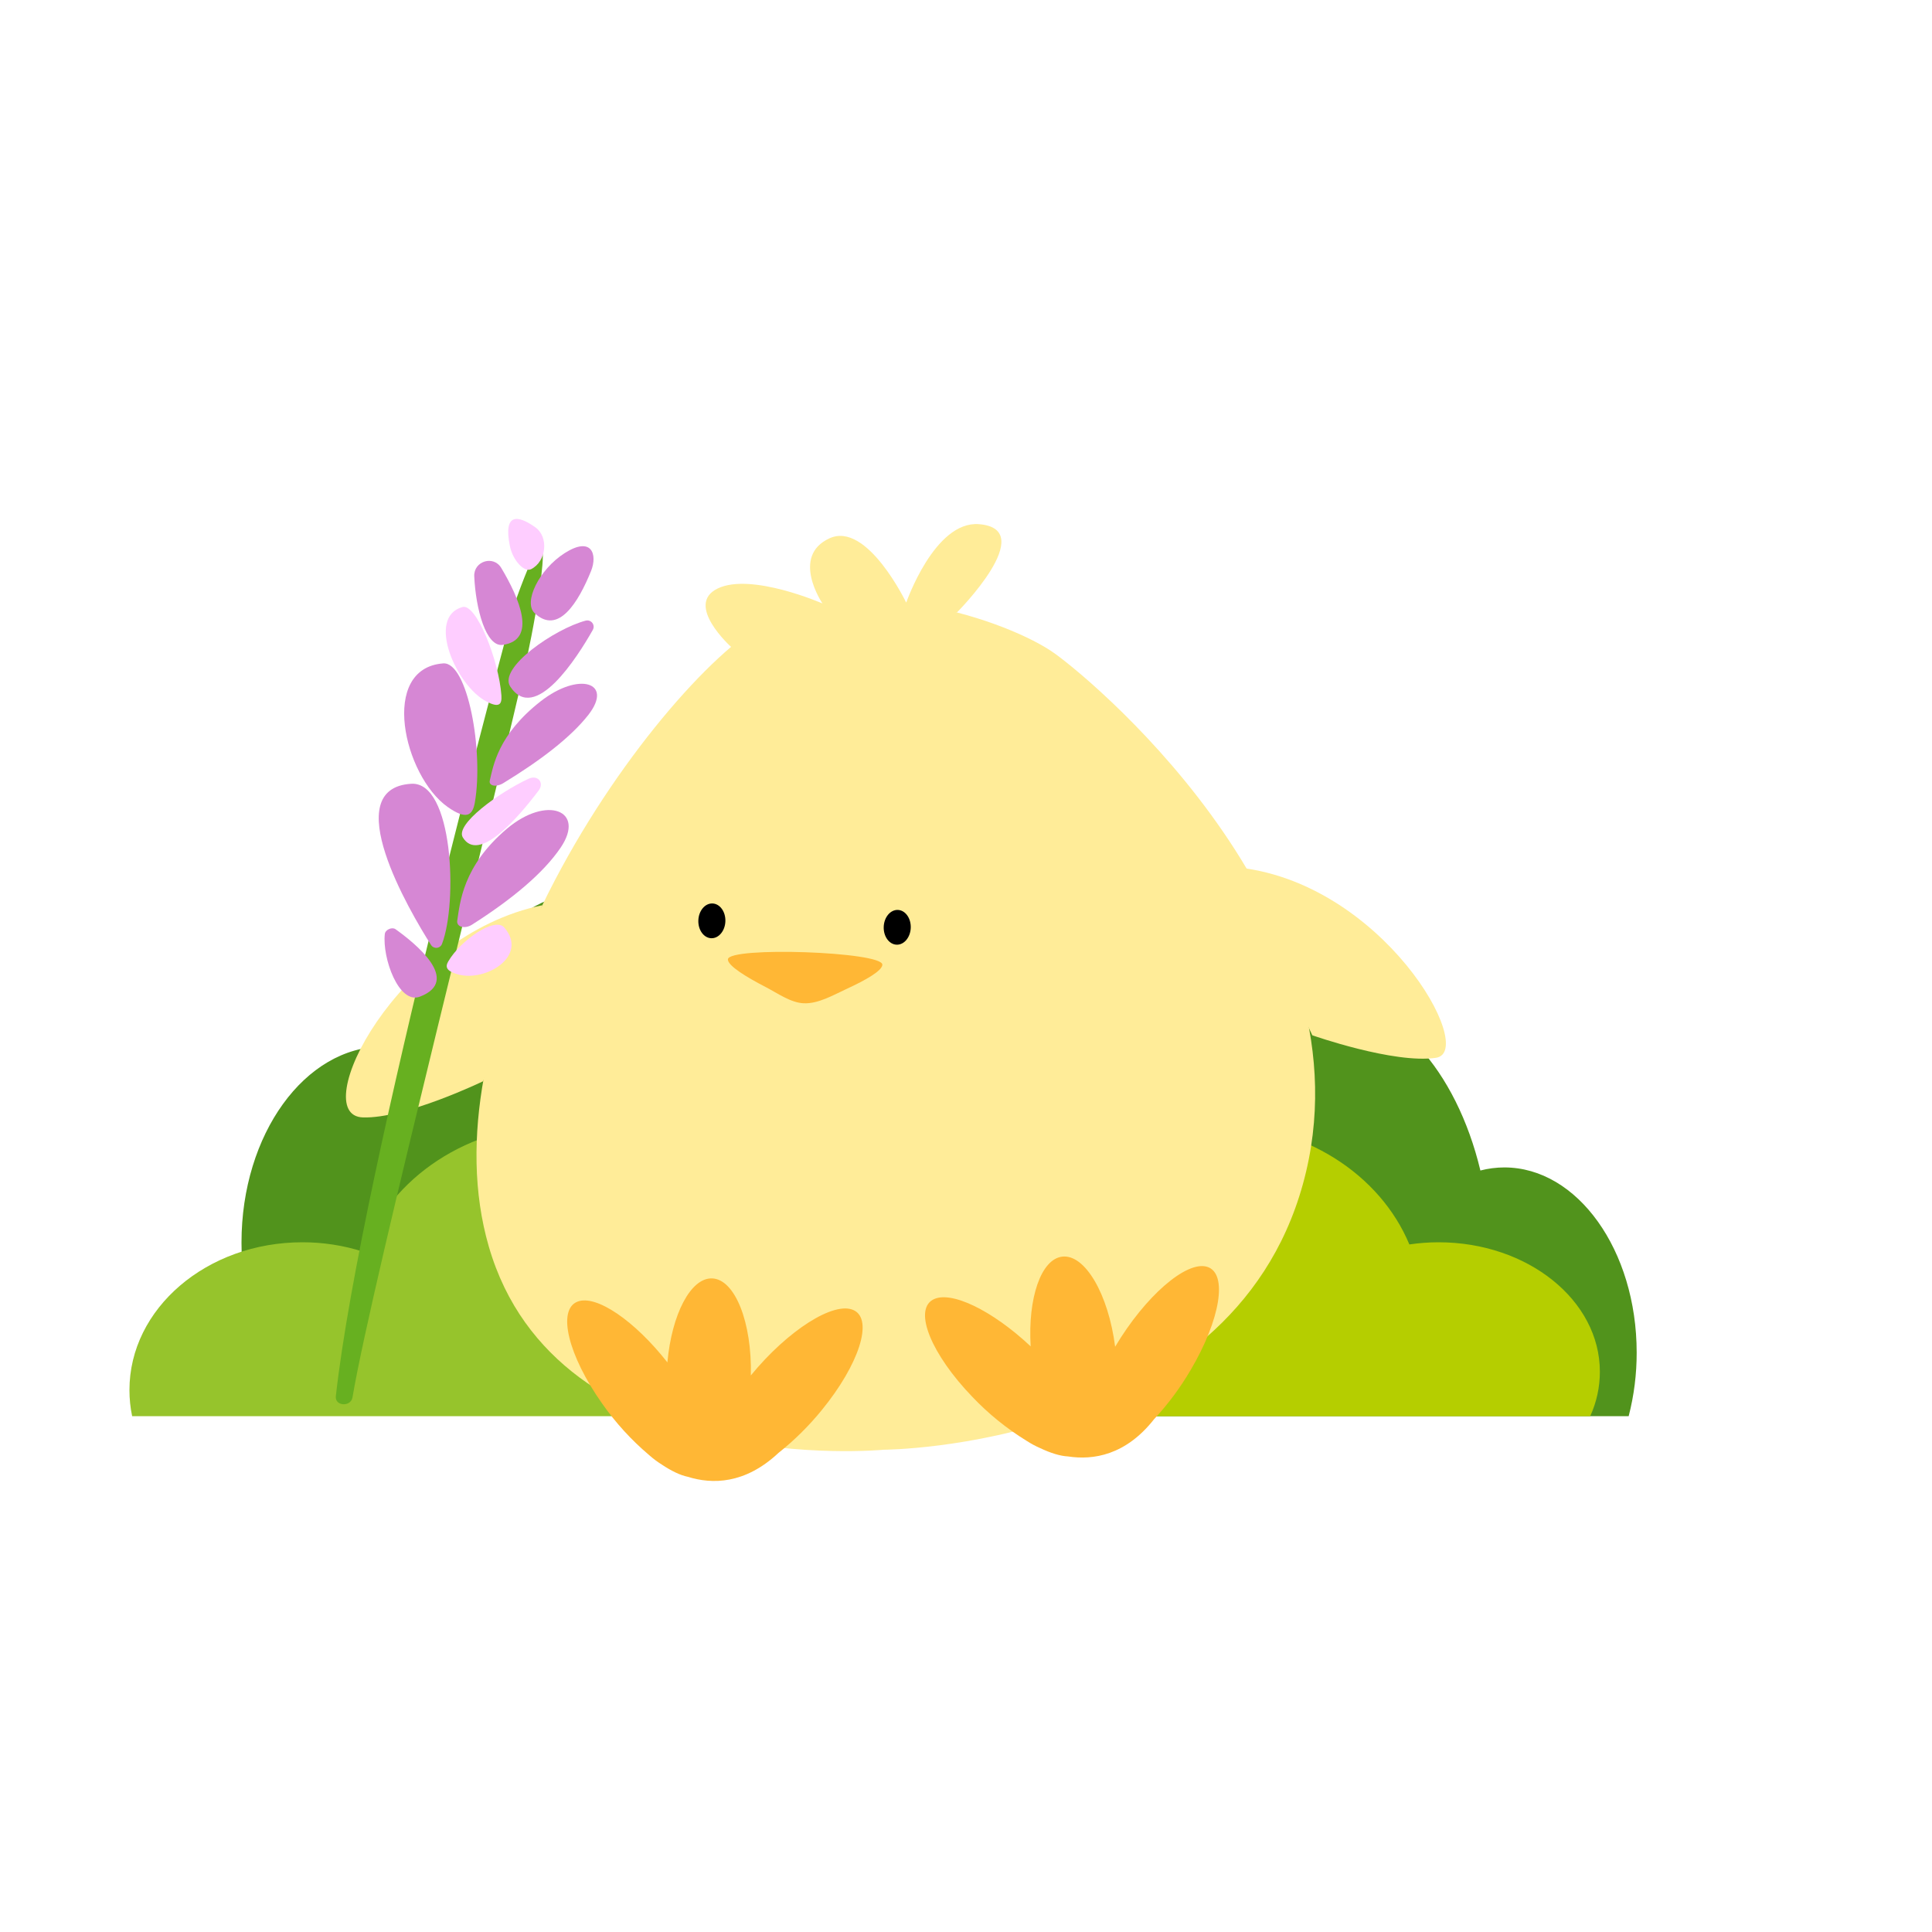
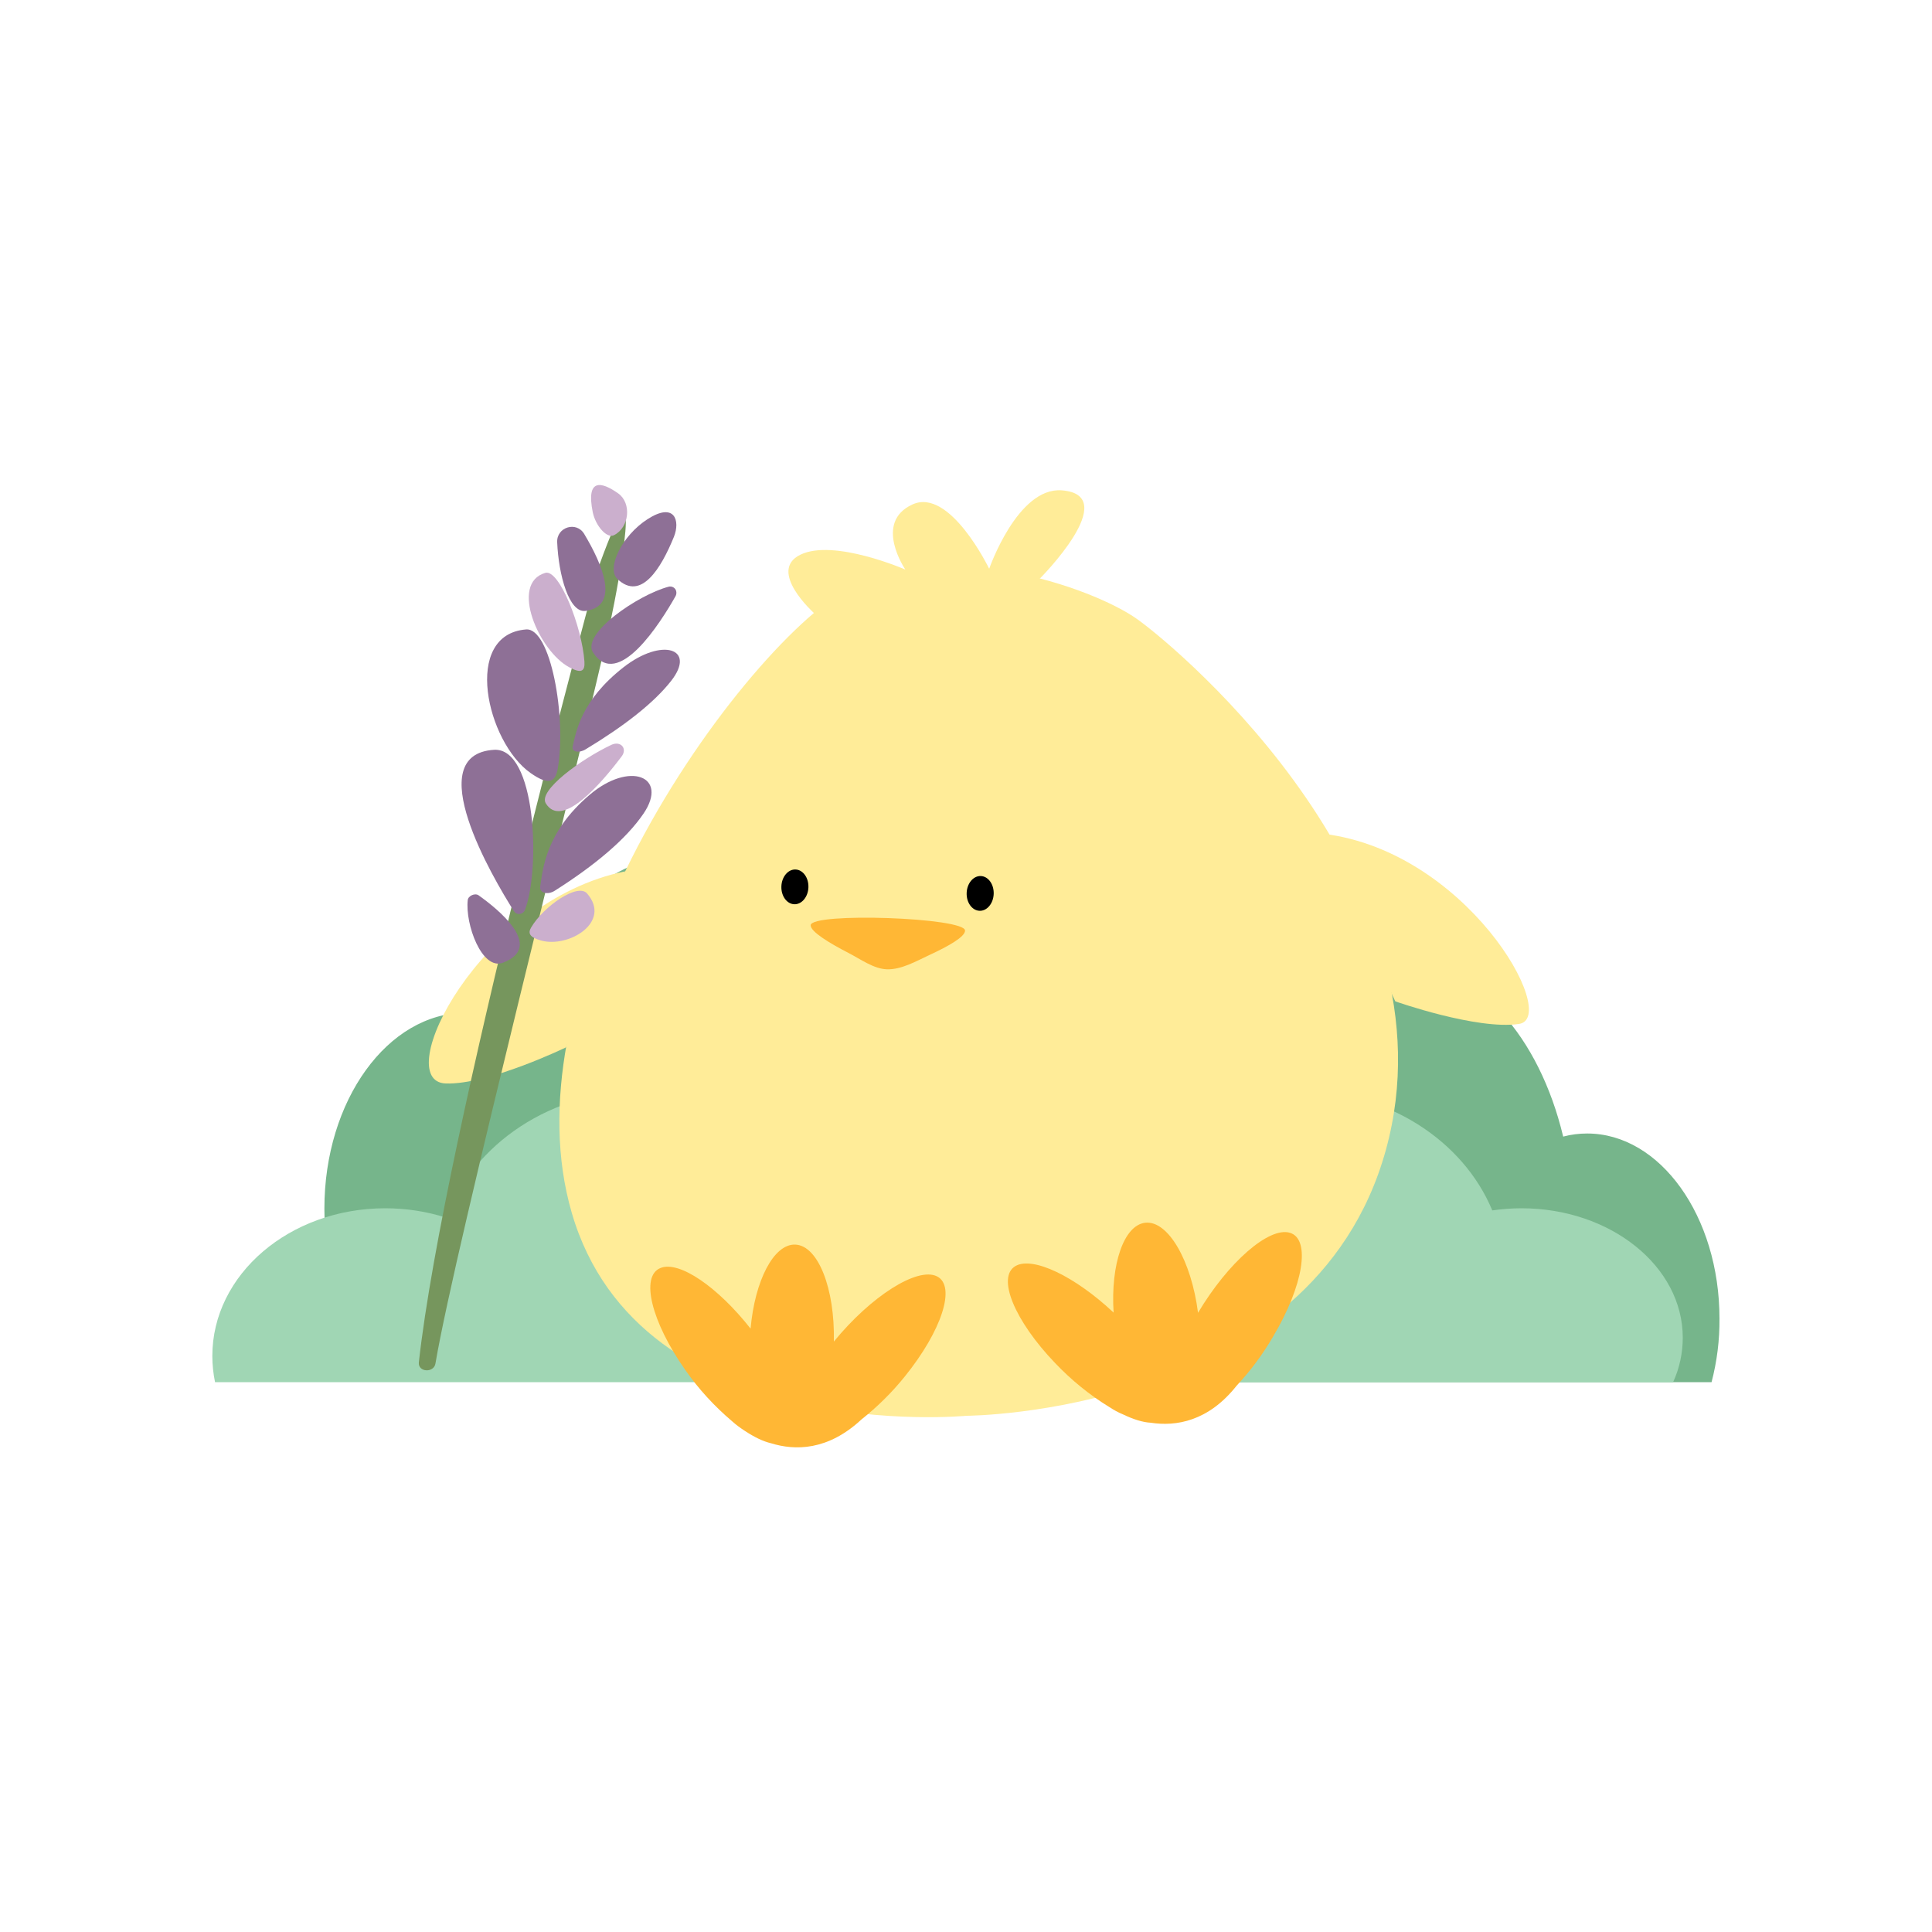
- <svg xmlns="http://www.w3.org/2000/svg" viewBox="0 0 1000 1000">
-   <defs>
-     <style>.cls-1{fill:#51931c;}.cls-2{fill:#96c42c;}.cls-3{fill:#b5ce00;}.cls-4{fill:#ffec98;}.cls-5{fill:#67b020;}.cls-6{fill:#d687d4;}.cls-7{fill:#fecdff;}.cls-8{fill:#ffb735;}</style>
-   </defs>
-   <g id="Layer_6" data-name="Layer 6">
-     <path class="cls-1" d="M467.86,661A112.51,112.51,0,0,0,472,630.51c0-49-30.67-88.82-68.5-88.82a53.94,53.94,0,0,0-12.4,1.48c-12.42-48.07-44.78-82.34-82.76-82.34-39.28,0-72.57,36.69-84,87.39a55.76,55.76,0,0,0-26-6.53C157.87,541.69,125,587.1,125,643.1a139.84,139.84,0,0,0,1.14,17.9Z" />
-     <path class="cls-2" d="M485,733A55.17,55.17,0,0,0,490,710c0-37-37.38-67-83.5-67a104.16,104.16,0,0,0-15.12,1.12C376.24,607.86,336.79,582,290.5,582c-47.89,0-88.46,27.68-102.36,65.92A102.86,102.86,0,0,0,156.5,643C107.07,643,67,677.25,67,719.5A66.27,66.27,0,0,0,68.39,733Z" />
-     <path class="cls-1" d="M843,733a130.38,130.38,0,0,0,4.14-32.9c0-52.93-30.66-95.84-68.49-95.84a49.83,49.83,0,0,0-12.4,1.59C753.83,554,721.46,517,683.49,517c-39.29,0-72.57,39.6-84,94.3a52.5,52.5,0,0,0-26-7c-40.54,0-73.42,49-73.42,109.43A164.76,164.76,0,0,0,501.28,733Z" />
-     <path class="cls-3" d="M823.09,733a55.17,55.17,0,0,0,5-23c0-37-37.38-67-83.5-67a103.92,103.92,0,0,0-15.11,1.12C714.39,607.86,674.93,582,628.64,582c-47.89,0-88.46,27.68-102.36,65.92A102.86,102.86,0,0,0,494.64,643c-49.43,0-89.5,34.25-89.5,76.5a66.27,66.27,0,0,0,1.39,13.5Z" />
-   </g>
-   <g id="Layer_4" data-name="Layer 4">
-     <path class="cls-4" d="M457.46,750.38S288.19,766.66,253,645.19c-16.08-55.52.19-119.85,27.69-176.64,33.59-69.37,83.94-127.51,112.6-144.67,49.92-29.88,129.16-2.49,152.59,14.33s166.3,137.88,128.51,274.65S457.46,750.38,457.46,750.38Z" />
-     <path class="cls-4" d="M250.1,559.63s-40.32,19.51-62.31,18.74c-29-1,17.33-94.45,92.9-109.82" />
-     <path class="cls-4" d="M679.25,535.86s42.25,14.88,64,11.66-27.79-91.92-104.6-98.75" />
-     <path class="cls-4" d="M378.4,334.83s-24.26-21.82-6.95-30.22,54.26,7.74,54.26,7.74-16.66-24.44,3.68-33.74c19.44-8.88,39.67,33.32,39.67,33.32s14.68-42.43,37.63-40.62c31.68,2.48-11.37,45.69-11.37,45.69" />
-     <path class="cls-5" d="M173.83,722.67c-.57,5.2,7.77,5.73,8.63.57,10.2-60.64,76.46-319.49,90.76-385,3.74-17.16,18.33-95.42-6-28.23C267,310.64,186.85,605.36,173.83,722.67Z" />
-     <path class="cls-6" d="M228.79,488.54a3.19,3.19,0,0,1-5.68.59C212,471.67,174.6,408,212.86,405.68,234.51,404.37,237,467,228.79,488.54Z" />
-     <path class="cls-6" d="M236.67,476.49c1.41-9,2.73-28.13,25.73-47.56,20.54-17.35,40.93-9.62,27.78,9.82-9,13.25-25.15,26.67-45.85,39.85C240.53,481,236.16,479.81,236.67,476.49Z" />
-     <path class="cls-6" d="M253.52,404c1.82-7.59,4.18-23.67,26.31-41,19.76-15.46,37.87-9.91,24.72,7-9,11.49-24.53,23.46-44.18,35.43C256.75,407.59,252.84,406.77,253.52,404Z" />
-     <path class="cls-7" d="M259.53,360c.33,4.79-1.32,6.47-7.83,3.05-15.57-8.18-31.16-43.54-12.35-48.86C246.54,312.17,258.25,341.91,259.53,360Z" />
-     <path class="cls-6" d="M303.12,321.25a3.28,3.28,0,0,1,3.71,4.8c-7.92,14-29.94,48.77-42.72,29.32C257.71,345.63,287.26,325.43,303.12,321.25Z" />
-     <path class="cls-6" d="M292.31,286.27c14.05-8.95,17,.82,13.64,9.23-6.57,16.22-17,33.44-29.25,21.83C270.8,311.73,278.94,294.79,292.31,286.27Z" />
-     <path class="cls-6" d="M199.18,483.43c.25-2.22,3.72-3.77,5.55-2.47,10,7.13,34.29,26.63,12.58,34.92C206.43,520,197.8,495.88,199.18,483.43Z" />
-     <path class="cls-6" d="M245.47,298.3c-.36-7.88,10-11.07,14-4.3,9.36,15.68,18.67,37.3.74,39.79C251.53,335,246.22,315.06,245.47,298.3Z" />
-     <path class="cls-7" d="M273.55,403.09c4.78-2.23,8.35,2,5.22,6.13-10.78,14.27-31,37.71-39.22,24.22C235.5,426.75,257.86,410.43,273.55,403.09Z" />
-     <path class="cls-6" d="M245.78,415.38c-1.22,7-4.59,9-14.11,2.28-22.76-16.15-35.44-71.74-2.29-74.29C242.05,342.4,250.4,388.77,245.78,415.38Z" />
-     <path class="cls-7" d="M263.92,282.67c-3.55-17.49,4.33-16.05,13.2-9.71,7,5,5.75,17.61-2.22,21.64C271.26,296.45,265.38,289.87,263.92,282.67Z" />
-     <path class="cls-7" d="M232,497.66c-1.68,2.9-.91,5,5.08,6.69,14.31,4,36.69-9.54,23.9-24.3C256.13,474.41,238.38,486.67,232,497.66Z" />
-   </g>
-   <g id="Layer_5" data-name="Layer 5">
-     <path class="cls-8" d="M624.82,655.7c-10.77-3.29-32.05,15.21-47.63,41.37-3.48-27.23-15.6-48-27.37-46.64-11,1.28-17.86,21.5-16.35,46.45-19.91-18.71-41.75-29.33-50.75-24.08-9.83,5.74-.6,28.25,20.62,50.27a139.26,139.26,0,0,0,28,22.68h0a47.6,47.6,0,0,0,7.13,3.83c5.4,2.56,10.31,4.06,14.34,4.27,13,2,29.8-.56,44.52-19.25h0a145,145,0,0,0,18.83-25.29C631.74,683,635.62,659,624.82,655.7Z" />
-     <ellipse cx="464.39" cy="479.96" rx="9" ry="7" transform="translate(-31.47 927.33) rotate(-88)" />
-     <path class="cls-8" d="M438.56,511.69c-7.28,3.36-15,7.94-22.57,7.6-6.79-.3-13.41-5.16-19.78-8.45-9.89-5.11-19.57-11-19.45-14.28h0c.23-6.75,80.19-4,79.95,2.79h0C456.6,502.52,447.83,507.4,438.56,511.69Z" />
-     <path class="cls-8" d="M441.93,678.17c-10.15-4.87-34,10.23-53.3,33.75.65-27.45-8.21-49.81-20.05-50.22-11.07-.39-20.88,18.57-23.14,43.47-16.87-21.5-36.87-35.27-46.56-31.43-10.58,4.2-4.84,27.83,12.83,52.79A139.45,139.45,0,0,0,336,753.16h0a48.45,48.45,0,0,0,6.48,4.86c5,3.34,9.58,5.55,13.53,6.37,12.53,3.92,29.54,3.92,46.91-12.35h0a145.51,145.51,0,0,0,22.42-22.17C444.68,706.2,452.12,683.06,441.93,678.17Z" />
-     <ellipse cx="368.45" cy="476.61" rx="9" ry="7" transform="translate(-120.72 828.22) rotate(-88)" />
+ <svg xmlns="http://www.w3.org/2000/svg" version="1.1" id="Layer_1" x="0px" y="0px" viewBox="0 0 1000 1000" style="enable-background:new 0 0 1000 1000;" xml:space="preserve">
+   <style type="text/css">
+ 	.st0{fill:#76B58B;}
+ 	.st1{fill:#A0D6B4;}
+ 	.st2{fill:#FFEC98;}
+ 	.st3{fill:#76965D;}
+ 	.st4{fill:#8E7096;}
+ 	.st5{fill:#CBAFCD;}
+ 	.st6{fill:#FFB735;}
+ </style>
+   <g>
+     <g id="Layer_6">
+       <path class="st0" d="M510.8,643.4c2.8-9.9,4.2-20.2,4.1-30.5c0-49-30.7-88.8-68.5-88.8c-4.2,0-8.3,0.5-12.4,1.5    c-12.4-48.1-44.8-82.3-82.8-82.3c-39.3,0-72.6,36.7-84,87.4c-8-4.3-16.9-6.5-26-6.5c-40.5,0-73.3,45.4-73.3,101.4    c0,6,0.4,12,1.1,17.9H510.8z" />
+       <path class="st1" d="M527.9,715.4c3.3-7.2,5-15.1,5-23c0-37-37.4-67-83.5-67c-5.1,0-10.1,0.4-15.1,1.1    c-15.1-36.3-54.6-62.1-100.9-62.1c-47.9,0-88.5,27.7-102.4,65.9c-10.2-3.3-20.9-4.9-31.6-4.9c-49.4,0-89.5,34.2-89.5,76.5    c0,4.5,0.5,9.1,1.4,13.5H527.9z" />
+       <path class="st0" d="M885.9,715.4c2.8-10.7,4.2-21.8,4.1-32.9c0-52.9-30.7-95.8-68.5-95.8c-4.2,0-8.3,0.5-12.4,1.6    c-12.4-51.9-44.8-88.9-82.8-88.9c-39.3,0-72.6,39.6-84,94.3c-7.9-4.6-16.9-7-26-7c-40.5,0-73.4,49-73.4,109.4    c0,6.4,0.4,12.9,1.2,19.3H885.9z" />
+       <path class="st1" d="M866,715.4c3.3-7.2,5-15.1,5-23c0-37-37.4-67-83.5-67c-5.1,0-10.1,0.4-15.1,1.1    c-15.1-36.3-54.6-62.1-100.8-62.1c-47.9,0-88.5,27.7-102.4,65.9c-10.2-3.3-20.9-4.9-31.6-4.9c-49.4,0-89.5,34.2-89.5,76.5    c0,4.5,0.5,9.1,1.4,13.5H866z" />
+     </g>
+     <g id="Layer_4">
+       <path class="st2" d="M500.4,732.8c0,0-169.3,16.3-204.5-105.2c-16.1-55.5,0.2-119.9,27.7-176.6c33.6-69.4,83.9-127.5,112.6-144.7    c49.9-29.9,129.2-2.5,152.6,14.3s166.3,137.9,128.5,274.7S500.4,732.8,500.4,732.8z" />
+       <path class="st2" d="M293,542.1c0,0-40.3,19.5-62.3,18.7c-29-1,17.3-94.5,92.9-109.8" />
+       <path class="st2" d="M722.2,518.3c0,0,42.2,14.9,64,11.7s-27.8-91.9-104.6-98.8" />
+       <path class="st2" d="M421.3,317.3c0,0-24.3-21.8-7-30.2s54.3,7.7,54.3,7.7s-16.7-24.4,3.7-33.7c19.4-8.9,39.7,33.3,39.7,33.3    s14.7-42.4,37.6-40.6c31.7,2.5-11.4,45.7-11.4,45.7" />
+       <path class="st3" d="M216.8,705.1c-0.6,5.2,7.8,5.7,8.6,0.6c10.2-60.6,76.5-319.5,90.8-385c3.7-17.2,18.3-95.4-6-28.2    C309.9,293.1,229.8,587.8,216.8,705.1z" />
+       <path class="st4" d="M271.7,471c-0.6,1.6-2.5,2.5-4.1,1.9c-0.6-0.2-1.2-0.7-1.6-1.3c-11.1-17.5-48.5-81.1-10.3-83.5    C277.4,386.8,279.9,449.4,271.7,471z" />
+       <path class="st4" d="M279.6,458.9c1.4-9,2.7-28.1,25.7-47.6c20.5-17.4,40.9-9.6,27.8,9.8c-9,13.2-25.1,26.7-45.9,39.9    C283.5,463.4,279.1,462.2,279.6,458.9z" />
+       <path class="st4" d="M296.4,386.4c1.8-7.6,4.2-23.7,26.3-41c19.8-15.5,37.9-9.9,24.7,7c-9,11.5-24.5,23.5-44.2,35.4    C299.7,390,295.8,389.2,296.4,386.4z" />
+       <path class="st5" d="M302.5,342.4c0.3,4.8-1.3,6.5-7.8,3c-15.6-8.2-31.2-43.5-12.4-48.9C289.5,294.6,301.2,324.3,302.5,342.4z" />
+       <path class="st4" d="M346,303.7c1.7-0.5,3.6,0.5,4,2.3c0.2,0.8,0.1,1.7-0.3,2.5c-7.9,14-29.9,48.8-42.7,29.3    C300.6,328.1,330.2,307.9,346,303.7z" />
+       <path class="st4" d="M335.2,268.7c14-9,17,0.8,13.6,9.2c-6.6,16.2-17,33.4-29.2,21.8C313.7,294.2,321.9,277.2,335.2,268.7z" />
+       <path class="st4" d="M242.1,465.9c0.2-2.2,3.7-3.8,5.6-2.5c10,7.1,34.3,26.6,12.6,34.9C249.4,502.4,240.7,478.3,242.1,465.9z" />
+       <path class="st4" d="M288.4,280.7c-0.4-7.9,10-11.1,14-4.3c9.4,15.7,18.7,37.3,0.7,39.8C294.5,317.4,289.1,297.5,288.4,280.7z" />
+       <path class="st5" d="M316.5,385.5c4.8-2.2,8.4,2,5.2,6.1c-10.8,14.3-31,37.7-39.2,24.2C278.4,409.2,300.8,392.9,316.5,385.5z" />
+       <path class="st4" d="M288.7,397.8c-1.2,7-4.6,9-14.1,2.3c-22.8-16.1-35.4-71.7-2.3-74.3C285,324.8,293.3,371.2,288.7,397.8z" />
+       <path class="st5" d="M306.8,265.1c-3.5-17.5,4.3-16,13.2-9.7c7,5,5.8,17.6-2.2,21.6C314.2,278.9,308.3,272.3,306.8,265.1z" />
+       <path class="st5" d="M274.9,480.1c-1.7,2.9-0.9,5,5.1,6.7c14.3,4,36.7-9.5,23.9-24.3C299.1,456.8,281.3,469.1,274.9,480.1z" />
+     </g>
+     <g id="Layer_5">
+       <path class="st6" d="M667.7,638.1c-10.8-3.3-32,15.2-47.6,41.4c-3.5-27.2-15.6-48-27.4-46.6c-11,1.3-17.9,21.5-16.3,46.5    c-19.9-18.7-41.8-29.3-50.8-24.1c-9.8,5.7-0.6,28.2,20.6,50.3c8.3,8.7,17.7,16.4,28,22.7l0,0c2.3,1.5,4.6,2.8,7.1,3.8    c5.4,2.6,10.3,4.1,14.3,4.3c13,2,29.8-0.6,44.5-19.2l0,0c7.2-7.7,13.5-16.2,18.8-25.3C674.7,665.4,678.5,641.4,667.7,638.1z" />
+       <ellipse transform="matrix(3.489950e-02 -0.9994 0.9994 3.489950e-02 27.5101 953.2881)" cx="507.3" cy="462.4" rx="9" ry="7" />
+       <path class="st6" d="M481.5,494.1c-7.3,3.4-15,7.9-22.6,7.6c-6.8-0.3-13.4-5.2-19.8-8.5c-9.9-5.1-19.6-11-19.5-14.3l0,0    c0.2-6.8,80.2-4,79.9,2.8l0,0C499.5,484.9,490.8,489.8,481.5,494.1z" />
+       <path class="st6" d="M484.9,660.6c-10.1-4.9-34,10.2-53.3,33.8c0.6-27.5-8.2-49.8-20-50.2c-11.1-0.4-20.9,18.6-23.1,43.5    c-16.9-21.5-36.9-35.3-46.6-31.4c-10.6,4.2-4.8,27.8,12.8,52.8c6.9,9.9,15.1,18.8,24.3,26.6l0,0c2,1.8,4.2,3.4,6.5,4.9    c5,3.3,9.6,5.5,13.5,6.4c12.5,3.9,29.5,3.9,46.9-12.3l0,0c8.3-6.6,15.8-14,22.4-22.2C487.6,688.6,495,665.5,484.9,660.6z" />
+       <ellipse transform="matrix(3.489950e-02 -0.9994 0.9994 3.489950e-02 -61.7442 854.1716)" cx="411.4" cy="459.1" rx="9" ry="7" />
+     </g>
  </g>
</svg>
